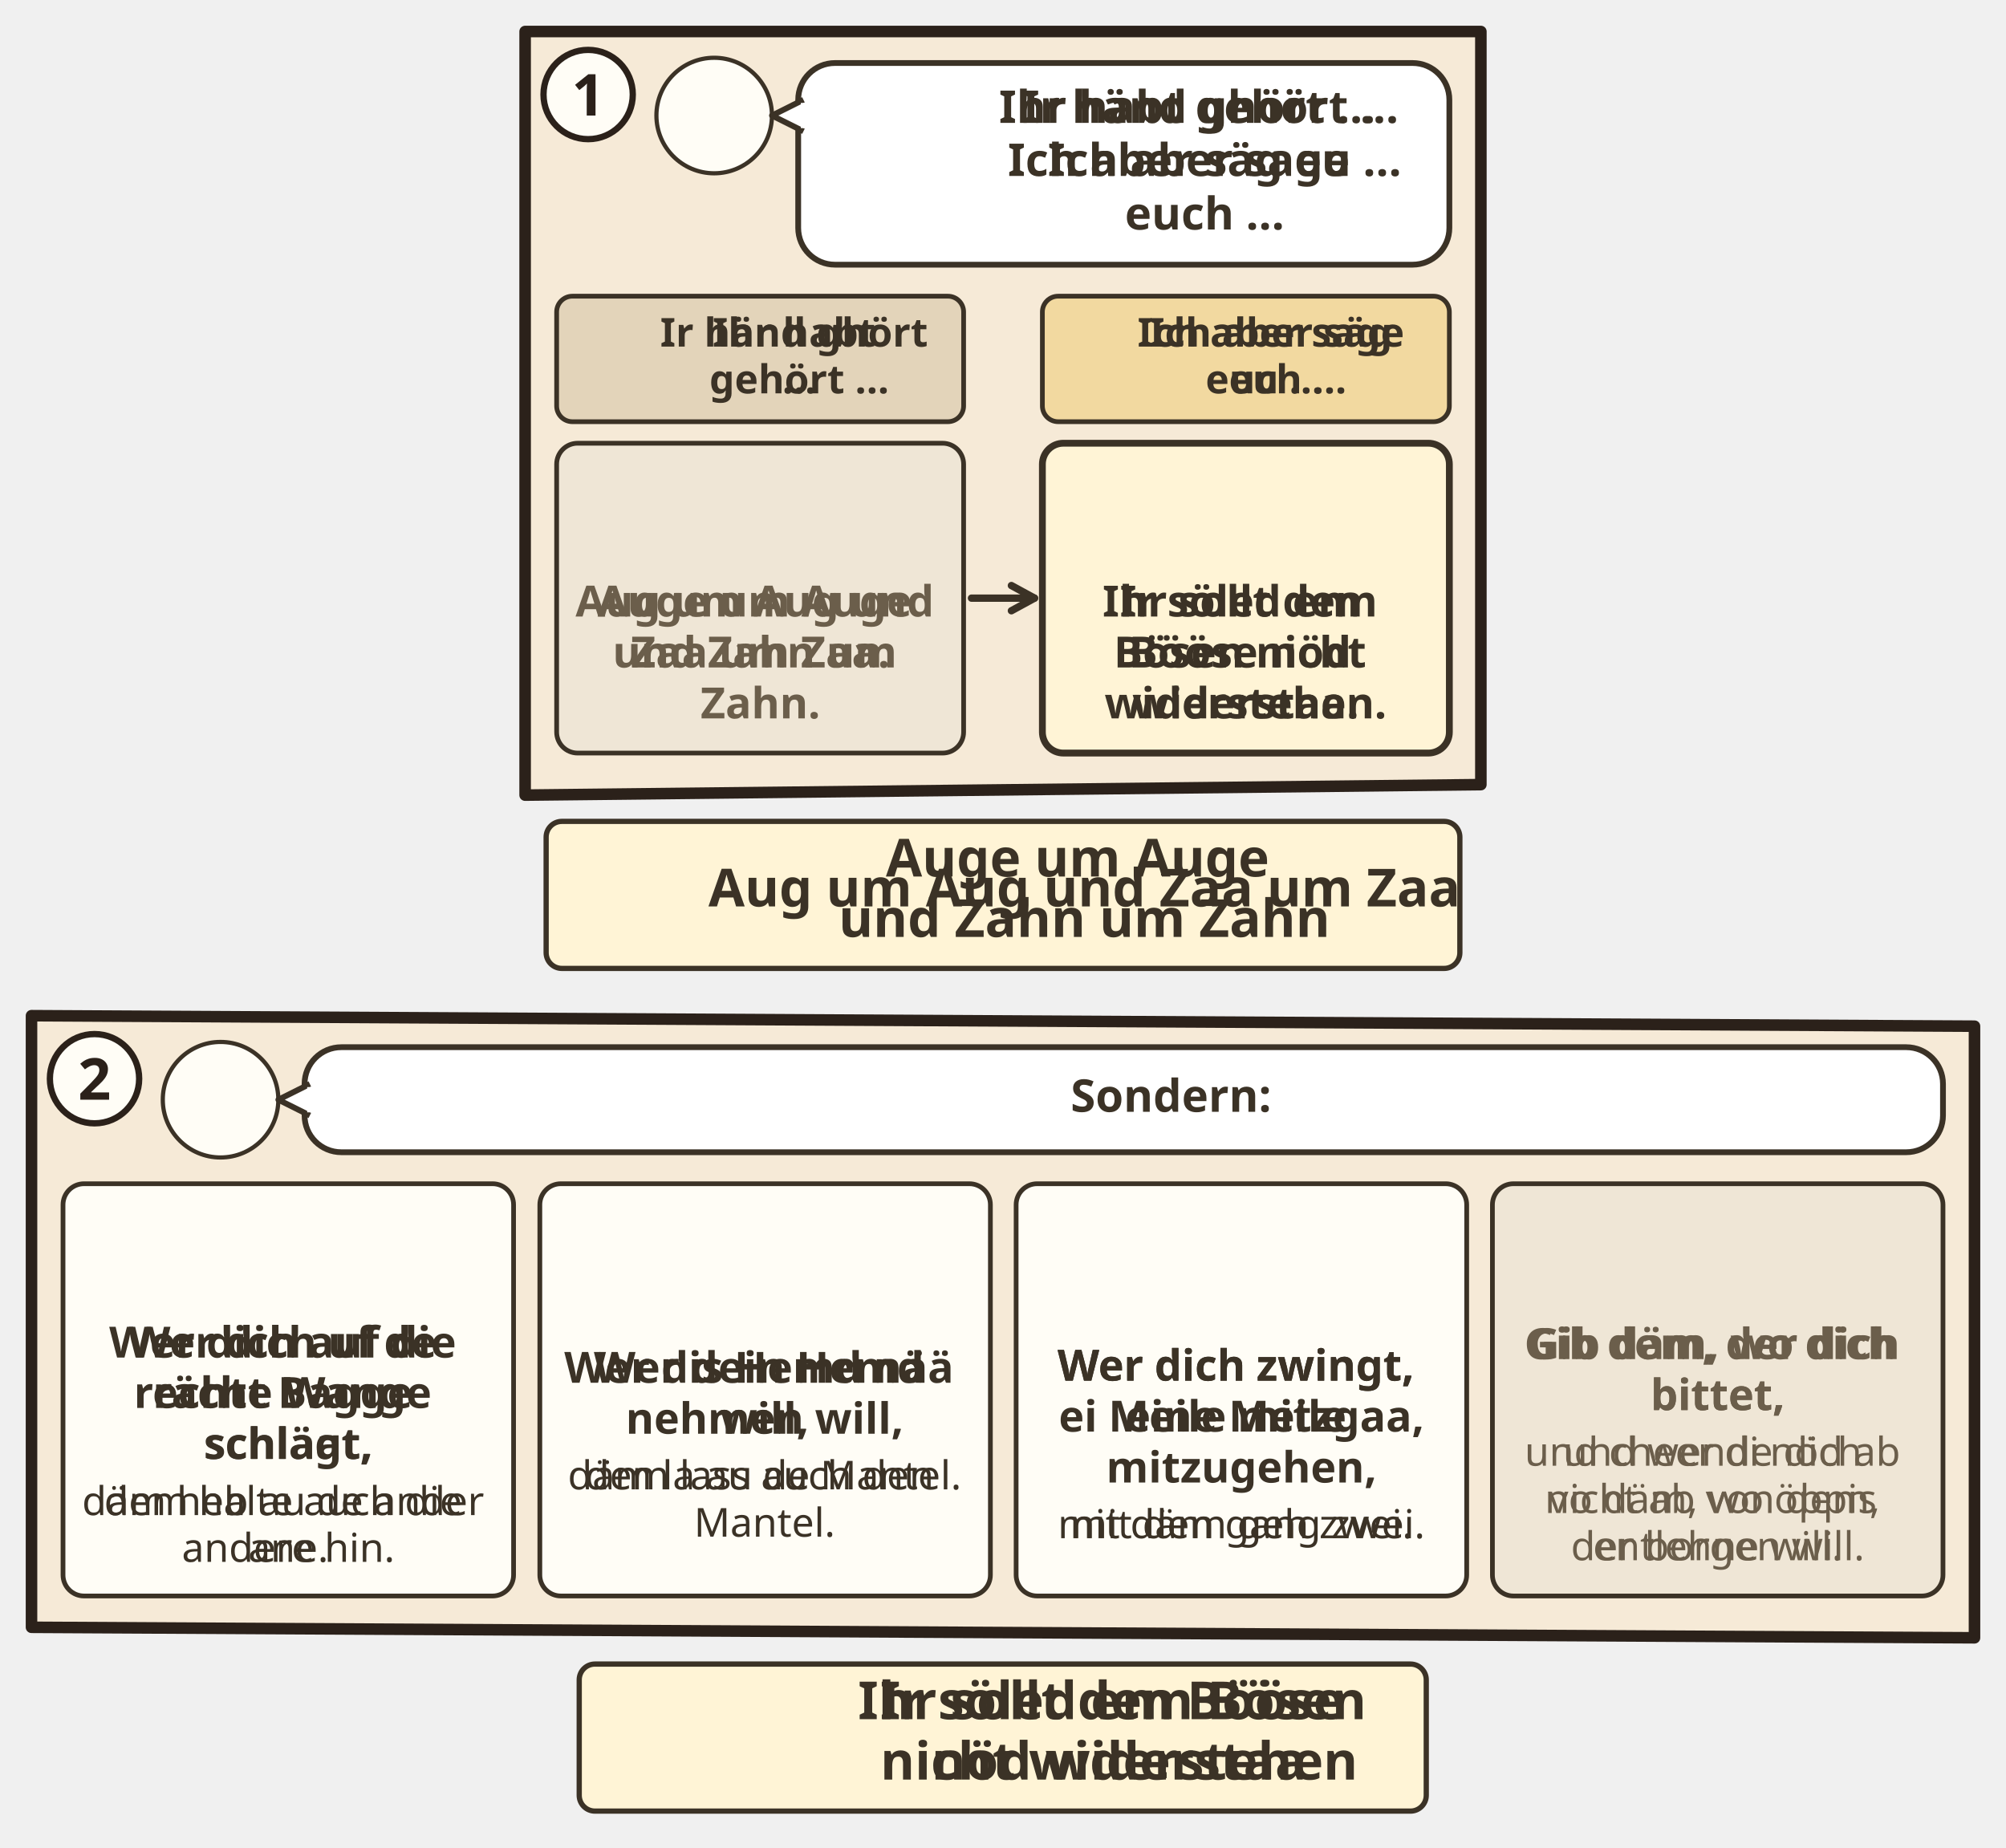
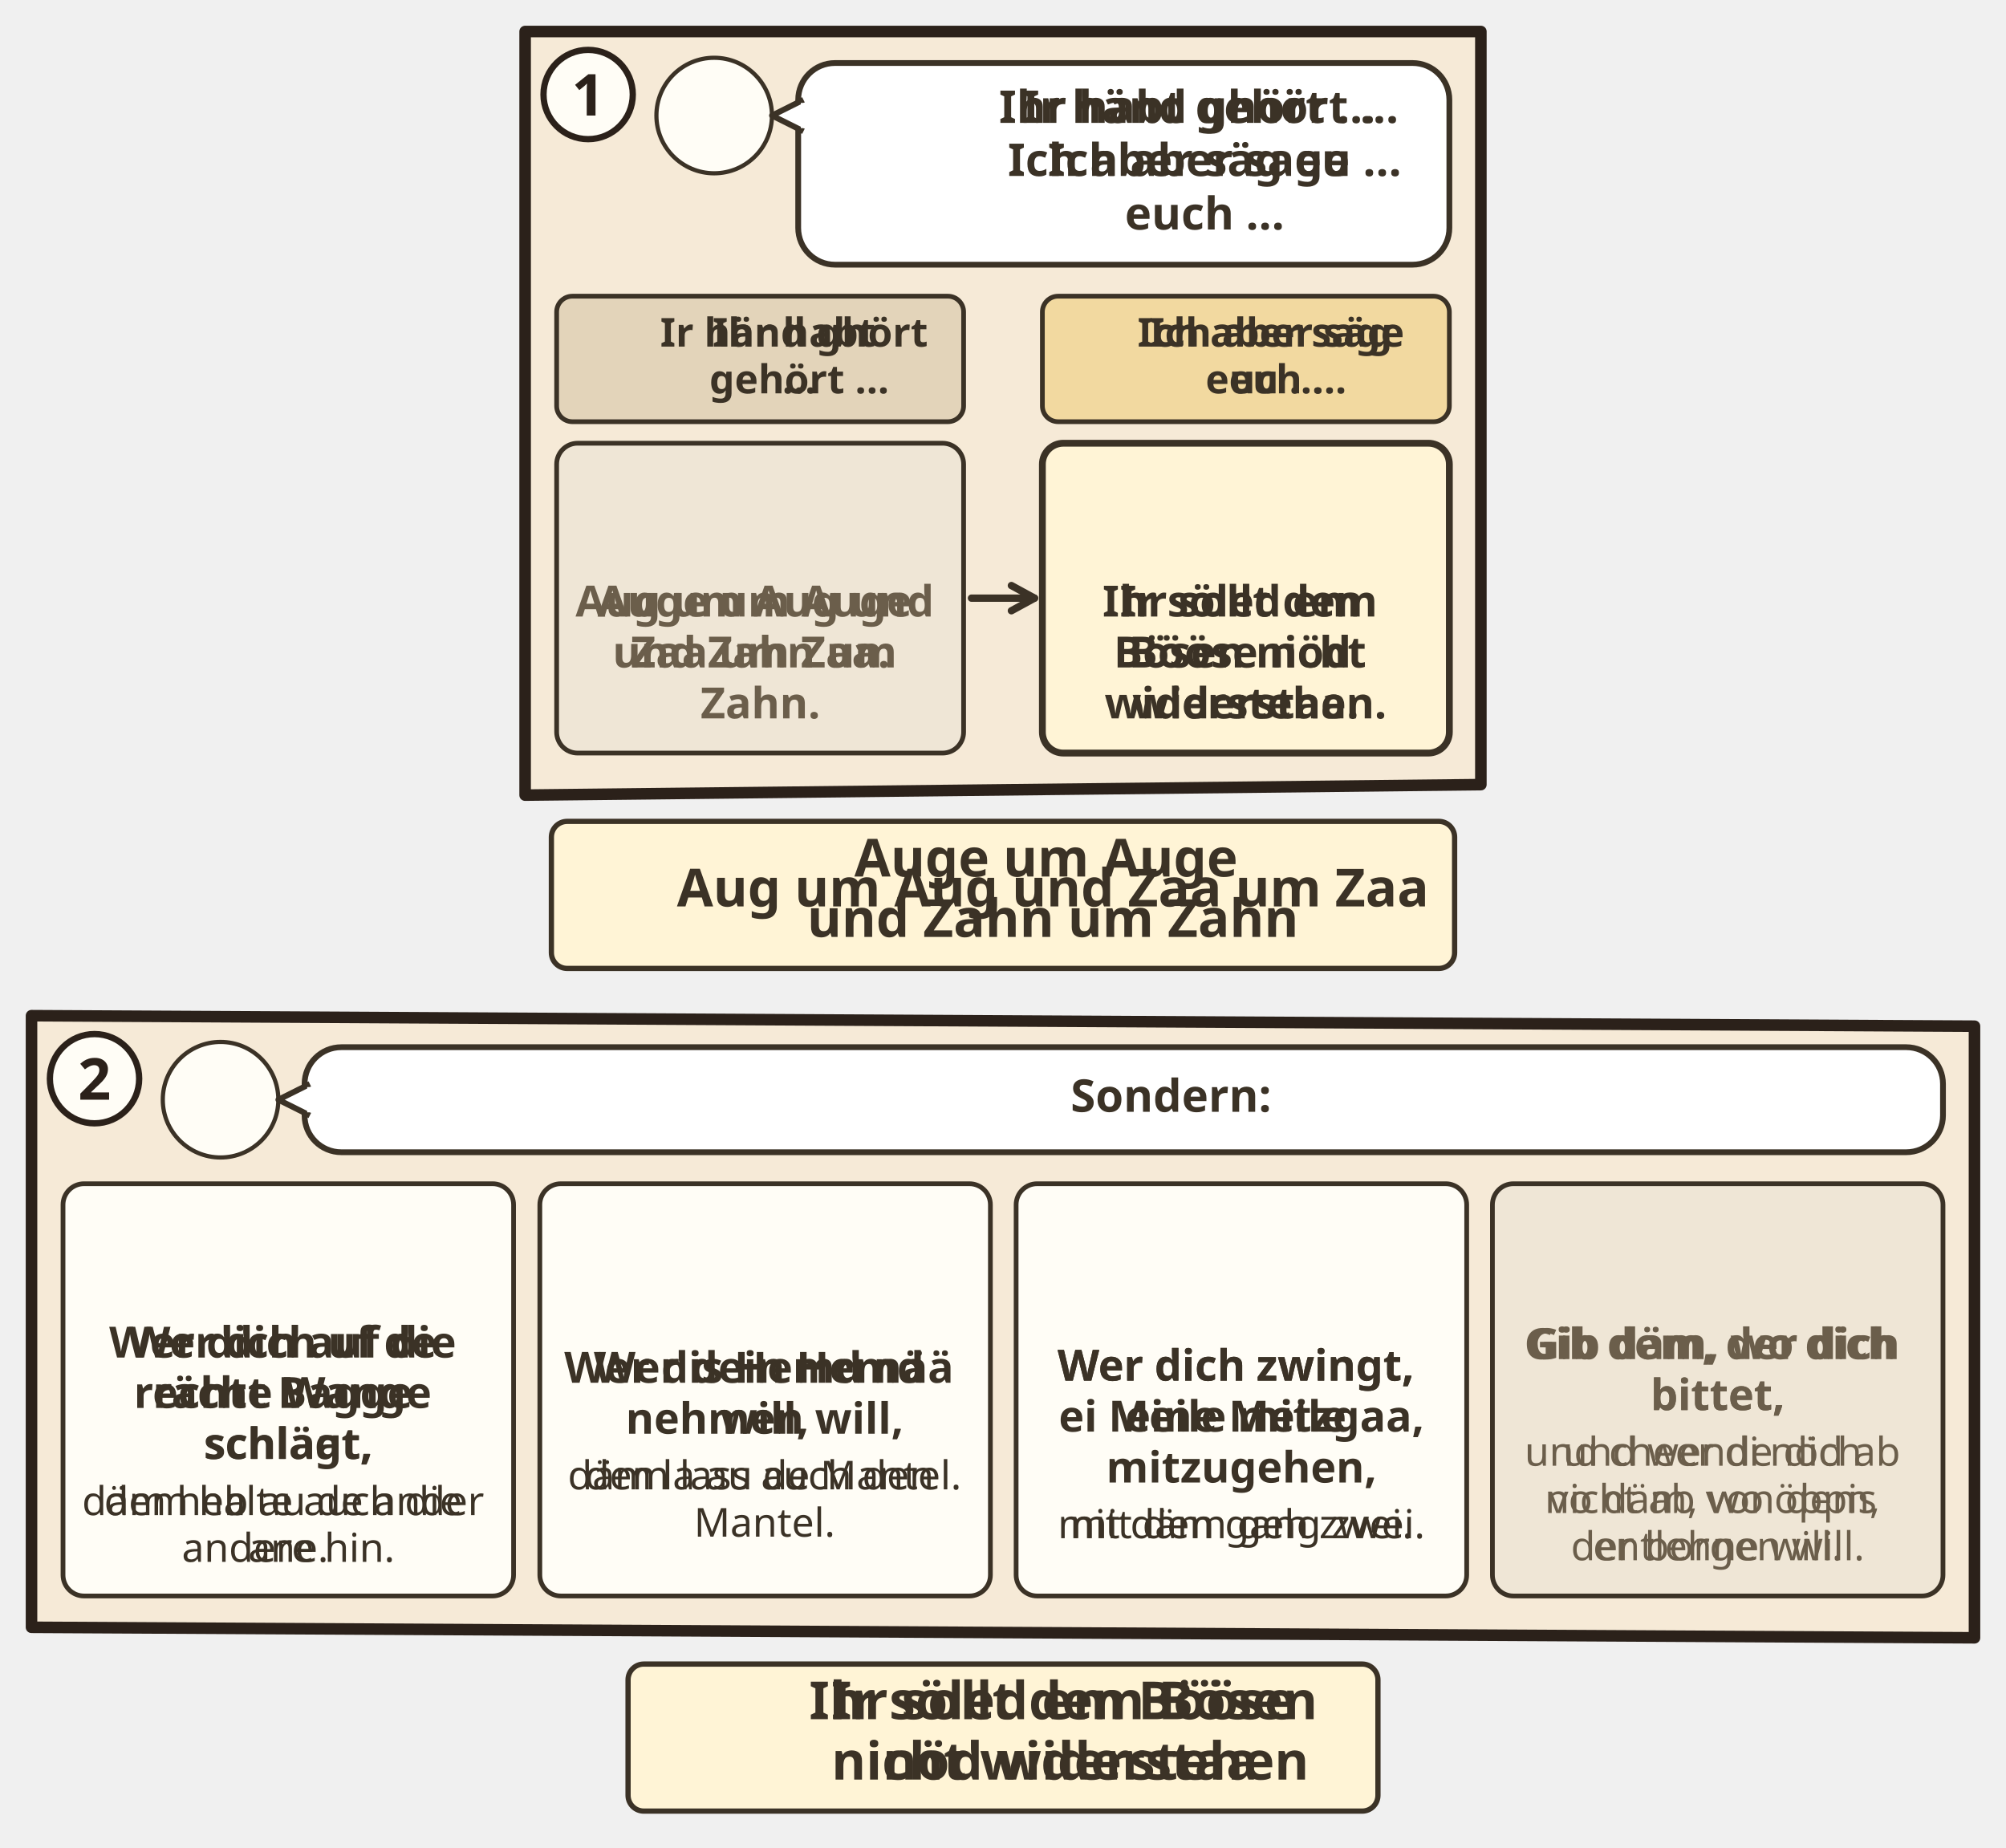
<svg xmlns="http://www.w3.org/2000/svg" viewBox="0 0 382 351.872">
  <svg class="ill-tile" data-span="1" x="94" y="0" width="194" height="191.408" viewBox="0 0 194 191.408">
    <g transform="translate(4 4)">
      <clipPath id="an-cp-mat-005-038-042-1">
        <polygon points="2,2 184,2 184,145.408 2,147.408" />
      </clipPath>
      <g clip-path="url(#an-cp-mat-005-038-042-1)">
        <polygon points="2,2 184,2 184,145.408 2,147.408" fill="#F6EAD7" />
        <circle cx="38.0" cy="18.0" r="11.0" fill="#FFFDF6" stroke="#3B3226" stroke-width=".8" />
        <use href="#an-p-jesus" x="29.6" y="8.8" width="16.8" height="18.0" />
        <g class="dg-sw">
          <rect x="54.0" y="8" width="124.0" height="38.4" rx="7" fill="#FFFFFF" stroke="#3B3226" stroke-width="1.1" />
          <path d="M55.0 15L49.0 18L55.0 21" fill="#FFFFFF" stroke="#3B3226" stroke-width="1.1" stroke-linejoin="round" />
          <path d="M55.2 15.6V20.4" stroke="#FFFFFF" stroke-width="1.4" />
          <g class="dg-full">
            <use href="#an-z-hoeren" x="58.0" y="20.2" width="14.0" height="14" />
            <use href="#an-p-jesus" x="75.0" y="20.2" width="9.9" height="14" />
            <text class="lw lw-de" text-anchor="middle" font-family="sans-serif" font-size="8.6" font-weight="700" fill="#3B3226">
              <tspan x="131.4" y="19.4">Ihr habt gehört …</tspan>
              <tspan x="131.4" y="29.5">Ich aber sage</tspan>
              <tspan x="131.4" y="39.7">euch …</tspan>
            </text>
            <text class="lw lw-gsw" text-anchor="middle" font-family="sans-serif" font-size="8.6" font-weight="700" fill="#3B3226">
              <tspan x="131.4" y="19.4">Ir händ ghört …</tspan>
              <tspan x="131.4" y="29.5">Ich aber säg eu …</tspan>
            </text>
          </g>
          <g class="dg-nw" display="none">
            <use href="#an-z-hoeren" x="88.6" y="12.0" width="30.4" height="30.4" />
            <use href="#an-p-jesus" x="122.0" y="12.0" width="21.4" height="30.4" />
          </g>
        </g>
        <g class="dg-vis" data-visual="columns">
          <g class="dg-sw">
            <rect x="8.0" y="52.4" width="77.5" height="23.9" rx="3" fill="#E3D4BA" stroke="#3B3226" stroke-width=".9" />
            <g class="dg-full">
              <use href="#an-z-hoeren" x="11.0" y="58.4" width="12.0" height="12" />
              <text class="lw lw-de" text-anchor="middle" font-family="sans-serif" font-size="7.6" font-weight="700" fill="#3B3226">
                <tspan x="54.2" y="62.0">Ihr habt</tspan>
                <tspan x="54.2" y="70.9">gehört …</tspan>
              </text>
              <text class="lw lw-gsw" text-anchor="middle" font-family="sans-serif" font-size="7.6" font-weight="700" fill="#3B3226">
                <tspan x="54.2" y="62.0">Ir händ ghört</tspan>
                <tspan x="54.2" y="70.9">…</tspan>
              </text>
            </g>
            <g class="dg-nw" display="none">
              <use href="#an-z-hoeren" x="38.3" y="55.9" width="16.9" height="16.9" />
            </g>
          </g>
          <g class="dg-sw">
            <rect x="100.5" y="52.4" width="77.5" height="23.9" rx="3" fill="#F2D9A0" stroke="#3B3226" stroke-width=".9" />
            <g class="dg-full">
              <use href="#an-p-jesus" x="103.5" y="58.4" width="8.4" height="12" />
              <text class="lw lw-de" text-anchor="middle" font-family="sans-serif" font-size="7.6" font-weight="700" fill="#3B3226">
                <tspan x="145.0" y="62.0">Ich aber sage</tspan>
                <tspan x="145.0" y="70.9">euch …</tspan>
              </text>
              <text class="lw lw-gsw" text-anchor="middle" font-family="sans-serif" font-size="7.6" font-weight="700" fill="#3B3226">
                <tspan x="145.0" y="62.0">Ich aber säg</tspan>
                <tspan x="145.0" y="70.9">eu …</tspan>
              </text>
            </g>
            <g class="dg-nw" display="none">
              <use href="#an-p-jesus" x="133.3" y="55.9" width="11.9" height="16.9" />
            </g>
          </g>
          <g class="dg-cell">
            <rect x="8.0" y="80.4" width="77.5" height="59.0" rx="4" fill="#EFE6D6" stroke="#3B3226" stroke-width="0.9" />
            <g class="dg-full">
              <use href="#an-z-auge" x="36.8" y="84.4" width="20.0" height="20" />
              <text class="lw lw-de" text-anchor="middle" font-family="sans-serif" font-size="8.2" font-weight="700" fill="#6B5E4B">
                <tspan x="46.8" y="113.4">Auge um Auge</tspan>
                <tspan x="46.8" y="123.1">und Zahn um</tspan>
                <tspan x="46.8" y="132.8">Zahn.</tspan>
              </text>
              <text class="lw lw-gsw" text-anchor="middle" font-family="sans-serif" font-size="8.2" font-weight="700" fill="#6B5E4B">
                <tspan x="46.8" y="113.4">Aug um Aug und</tspan>
                <tspan x="46.8" y="123.1">Zaa um Zaa.</tspan>
              </text>
            </g>
            <g class="dg-nw" display="none">
              <g class="nw0">
                <use href="#an-z-auge" x="24.3" y="87.4" width="44.9" height="44.9" />
              </g>
              <g class="nw1">
                <use href="#an-z-auge" x="28.8" y="86.4" width="36.0" height="36" />
                <text text-anchor="middle" font-family="sans-serif" font-size="7.6" font-weight="700" fill="#6B5E4B">
                  <tspan x="46.8" y="130.9">A. u. A. u. Z. u. Z.</tspan>
                </text>
              </g>
            </g>
          </g>
          <g class="dg-cell">
            <rect x="100.5" y="80.4" width="77.5" height="59.0" rx="4" fill="#FFF4D6" stroke="#3B3226" stroke-width="1.3" />
            <g class="dg-full">
              <use href="#an-z-ohrfeige" x="123.8" y="84.4" width="30.9" height="20" />
              <text class="lw lw-de" text-anchor="middle" font-family="sans-serif" font-size="8.2" font-weight="700" fill="#3B3226">
                <tspan x="139.2" y="113.4">Ihr sollt dem</tspan>
                <tspan x="139.2" y="123.1">Bösen nicht</tspan>
                <tspan x="139.2" y="132.8">widerstehen.</tspan>
              </text>
              <text class="lw lw-gsw" text-anchor="middle" font-family="sans-serif" font-size="8.2" font-weight="700" fill="#3B3226">
                <tspan x="139.2" y="113.4">Ir söled em</tspan>
                <tspan x="139.2" y="123.1">Bööse nöd</tspan>
                <tspan x="139.2" y="132.8">widerstaa.</tspan>
              </text>
            </g>
            <g class="dg-nw" display="none">
              <g class="nw0">
                <use href="#an-z-ohrfeige" x="109.7" y="90.8" width="59.1" height="38.2" />
              </g>
              <g class="nw1">
                <use href="#an-z-ohrfeige" x="111.4" y="86.4" width="55.7" height="36" />
                <text class="lw lw-de" text-anchor="middle" font-family="sans-serif" font-size="7.6" font-weight="700" fill="#3B3226">
                  <tspan x="139.2" y="130.9">I. s. d. B. n. w.</tspan>
                </text>
                <text class="lw lw-gsw" text-anchor="middle" font-family="sans-serif" font-size="7.6" font-weight="700" fill="#3B3226">
                  <tspan x="139.2" y="130.9">I. s. e. B. n. w.</tspan>
                </text>
              </g>
            </g>
          </g>
          <g class="dg-link" data-a="87.0,109.9" data-b="99.0,109.9">
            <path d="M87.0 109.9L99.0 109.9" stroke="#3B3226" stroke-width="1.4" stroke-linecap="round" />
            <path d="M94.6 112.3L99.0 109.9L94.6 107.5" fill="none" stroke="#3B3226" stroke-width="1.4" stroke-linecap="round" stroke-linejoin="round" />
          </g>
        </g>
      </g>
      <polygon class="pn-frame" points="2,2 184,2 184,145.408 2,147.408" fill="none" stroke="#2B211A" stroke-width="2.2" stroke-linejoin="round" />
      <circle cx="14" cy="14" r="8.5" fill="#FFFDF6" stroke="#2B211A" stroke-width="1.2" />
      <text class="pn-n" x="14" y="18" text-anchor="middle" font-family="sans-serif" font-size="11" font-weight="700" fill="#2B211A">1</text>
      <g transform="translate(0.0 151.408)">
        <g class="ill-words">
          <g class="dg-sw">
            <g class="dg-full">
-               <rect x="6.0" y="1.0" width="174.0" height="28" rx="3" fill="#FFF4D6" stroke="#3B3226" stroke-width="1" />
-               <use href="#an-z-auge" x="10.0" y="3" width="24.0" height="24" />
+               <rect x="7.0" y="1.0" width="172.0" height="28" rx="3" fill="#FFF4D6" stroke="#3B3226" stroke-width="1" />
+               <use href="#an-z-auge" x="11.0" y="9.0" width="12.0" height="12" />
              <text class="lw lw-de" text-anchor="middle" font-family="sans-serif" font-size="10" font-weight="700" fill="#3B3226">
-                 <tspan x="108.5" y="11.5">Auge um Auge</tspan>
-                 <tspan x="108.5" y="23.0">und Zahn um Zahn</tspan>
+                 <tspan x="102.5" y="11.5">Auge um Auge</tspan>
+                 <tspan x="102.5" y="23.0">und Zahn um Zahn</tspan>
              </text>
              <text class="lw lw-gsw" text-anchor="middle" font-family="sans-serif" font-size="10" font-weight="700" fill="#3B3226">
-                 <tspan x="108.5" y="17.2">Aug um Aug und Zaa um Zaa</tspan>
-               </text>
-             </g>
-             <g class="dg-nw" display="none">
-               <rect x="6.0" y="1.0" width="174.0" height="28" rx="3" fill="#FFF4D6" stroke="#3B3226" stroke-width="1" />
+                 <tspan x="102.5" y="17.2">Aug um Aug und Zaa um Zaa</tspan>
+               </text>
+             </g>
+             <g class="dg-nw" display="none">
+               <rect x="7.0" y="1.0" width="172.0" height="28" rx="3" fill="#FFF4D6" stroke="#3B3226" stroke-width="1" />
              <use href="#an-z-auge" x="82.0" y="4.0" width="22.0" height="22" />
            </g>
          </g>
        </g>
      </g>
    </g>
  </svg>
  <svg class="ill-tile" data-span="2" x="0" y="187.408" width="382" height="164.464" viewBox="0 0 382 164.464">
    <g transform="translate(4 4)">
      <clipPath id="an-cp-mat-005-038-042-2">
        <polygon points="2,2 372,4 372,120.464 2,118.464" />
      </clipPath>
      <g clip-path="url(#an-cp-mat-005-038-042-2)">
        <polygon points="2,2 372,4 372,120.464 2,118.464" fill="#F6EAD7" />
        <circle cx="38.0" cy="18.0" r="11.0" fill="#FFFDF6" stroke="#3B3226" stroke-width=".8" />
        <use href="#an-p-jesus" x="29.6" y="8.8" width="16.8" height="18.0" />
        <g class="dg-sw">
          <rect x="54.0" y="8" width="312.0" height="20.0" rx="7" fill="#FFFFFF" stroke="#3B3226" stroke-width="1.1" />
          <path d="M55.0 15L49.0 18L55.0 21" fill="#FFFFFF" stroke="#3B3226" stroke-width="1.1" stroke-linejoin="round" />
          <path d="M55.2 15.6V20.4" stroke="#FFFFFF" stroke-width="1.4" />
          <g class="dg-full">
            <use href="#an-z-wahrheit" x="58.0" y="11.0" width="14.0" height="14" />
            <text text-anchor="middle" font-family="sans-serif" font-size="8.6" font-weight="700" fill="#3B3226">
              <tspan x="219.0" y="20.3">Sondern:</tspan>
            </text>
          </g>
          <g class="dg-nw" display="none">
            <use href="#an-z-wahrheit" x="204.0" y="12.0" width="12.0" height="12" />
          </g>
        </g>
        <g class="dg-vis" data-visual="grid">
          <g class="dg-cell">
            <rect x="8.0" y="34.0" width="85.8" height="78.5" rx="4" fill="#FFFDF6" stroke="#3B3226" stroke-width="0.9" />
            <g class="dg-full">
              <use href="#an-z-ohrfeige" x="35.4" y="38" width="30.9" height="20" />
              <text class="lw lw-de" text-anchor="middle" font-family="sans-serif" font-size="8.2" font-weight="700" fill="#3B3226">
                <tspan x="50.9" y="67.1">Wer dich auf die</tspan>
                <tspan x="50.9" y="76.7">rechte Wange</tspan>
                <tspan x="50.9" y="86.4">schlägt,</tspan>
              </text>
              <text class="lw lw-gsw" text-anchor="middle" font-family="sans-serif" font-size="8.2" font-weight="700" fill="#3B3226">
                <tspan x="50.9" y="67.1">Wer dich uf de</tspan>
                <tspan x="50.9" y="76.7">rächt Bagge</tspan>
                <tspan x="50.9" y="86.4">schlaat,</tspan>
              </text>
              <text class="lw lw-de" text-anchor="middle" font-family="sans-serif" font-size="7.6" font-weight="400" fill="#3B3226">
                <tspan x="50.9" y="97.1">dem halte auch die</tspan>
                <tspan x="50.9" y="106.0">andere hin.</tspan>
              </text>
              <text class="lw lw-gsw" text-anchor="middle" font-family="sans-serif" font-size="7.6" font-weight="400" fill="#3B3226">
                <tspan x="50.9" y="97.1">däm heb au de ander</tspan>
                <tspan x="50.9" y="106.0">ane.</tspan>
              </text>
            </g>
            <g class="dg-nw" display="none">
              <g class="nw0">
                <use href="#an-z-ohrfeige" x="17.8" y="51.9" width="66.1" height="42.7" />
              </g>
              <g class="nw1">
                <use href="#an-z-ohrfeige" x="23.0" y="49.7" width="55.7" height="36" />
                <text class="lw lw-de" text-anchor="middle" font-family="sans-serif" font-size="7.6" font-weight="700" fill="#3B3226">
                  <tspan x="50.9" y="94.3">W. d. a. d. r. W. s.</tspan>
                </text>
                <text class="lw lw-gsw" text-anchor="middle" font-family="sans-serif" font-size="7.6" font-weight="700" fill="#3B3226">
                  <tspan x="50.9" y="94.3">W. d. u. d. r. B. s.</tspan>
                </text>
              </g>
            </g>
          </g>
          <g class="dg-cell">
            <rect x="98.8" y="34.0" width="85.8" height="78.5" rx="4" fill="#FFFDF6" stroke="#3B3226" stroke-width="0.9" />
            <g class="dg-full">
              <use href="#an-gewand" x="119.5" y="42.8" width="20.0" height="20" />
              <use href="#an-obergewand" x="142.5" y="42.8" width="21.2" height="20" />
              <text class="lw lw-de" text-anchor="middle" font-family="sans-serif" font-size="8.2" font-weight="700" fill="#3B3226">
                <tspan x="141.6" y="71.9">Wer dein Hemd</tspan>
                <tspan x="141.6" y="81.6">nehmen will,</tspan>
              </text>
              <text class="lw lw-gsw" text-anchor="middle" font-family="sans-serif" font-size="8.2" font-weight="700" fill="#3B3226">
                <tspan x="141.6" y="71.9">Wer dis Hemd nää</tspan>
                <tspan x="141.6" y="81.6">will,</tspan>
              </text>
              <text class="lw lw-de" text-anchor="middle" font-family="sans-serif" font-size="7.6" font-weight="400" fill="#3B3226">
                <tspan x="141.6" y="92.2">dem lass auch den</tspan>
                <tspan x="141.6" y="101.2">Mantel.</tspan>
              </text>
              <text class="lw lw-gsw" text-anchor="middle" font-family="sans-serif" font-size="7.6" font-weight="400" fill="#3B3226">
                <tspan x="141.6" y="92.2">däm la au de Mantel.</tspan>
              </text>
            </g>
            <g class="dg-nw" display="none">
              <g class="nw0">
                <use href="#an-gewand" x="108.6" y="57.5" width="30.7" height="30.7" />
                <use href="#an-obergewand" x="142.3" y="57.5" width="32.5" height="30.7" />
              </g>
              <g class="nw1">
                <use href="#an-gewand" x="108.6" y="49.7" width="30.9" height="30.9" />
                <use href="#an-obergewand" x="142.4" y="49.7" width="32.7" height="30.9" />
                <text text-anchor="middle" font-family="sans-serif" font-size="7.6" font-weight="700" fill="#3B3226">
                  <tspan x="141.6" y="94.3">W. d. H. n. w.</tspan>
                </text>
              </g>
            </g>
          </g>
          <g class="dg-cell">
            <rect x="189.5" y="34.0" width="85.8" height="78.5" rx="4" fill="#FFFDF6" stroke="#3B3226" stroke-width="0.9" />
            <g class="dg-full">
              <use href="#an-meilenstein" x="223.5" y="42.5" width="17.8" height="20" />
              <text class="lw lw-de" text-anchor="middle" font-family="sans-serif" font-size="8.2" font-weight="700" fill="#3B3226">
                <tspan x="232.4" y="71.5">Wer dich zwingt,</tspan>
                <tspan x="232.4" y="81.2">eine Meile</tspan>
                <tspan x="232.4" y="90.9">mitzugehen,</tspan>
              </text>
              <text class="lw lw-gsw" text-anchor="middle" font-family="sans-serif" font-size="8.2" font-weight="700" fill="#3B3226">
                <tspan x="232.4" y="71.5">Wer dich zwingt,</tspan>
                <tspan x="232.4" y="81.2">ei Meile mitzgaa,</tspan>
              </text>
              <text class="lw lw-de" text-anchor="middle" font-family="sans-serif" font-size="7.6" font-weight="400" fill="#3B3226">
                <tspan x="232.4" y="101.5">mit dem geh zwei.</tspan>
              </text>
              <text class="lw lw-gsw" text-anchor="middle" font-family="sans-serif" font-size="7.6" font-weight="400" fill="#3B3226">
                <tspan x="232.4" y="101.5">mit däm gang zwei.</tspan>
              </text>
            </g>
            <g class="dg-nw" display="none">
              <g class="nw0">
                <use href="#an-meilenstein" x="204.8" y="42.2" width="55.1" height="62.0" />
              </g>
              <g class="nw1">
                <use href="#an-meilenstein" x="216.4" y="49.7" width="32.0" height="36" />
                <text text-anchor="middle" font-family="sans-serif" font-size="7.6" font-weight="700" fill="#3B3226">
                  <tspan x="232.4" y="94.3">W. d. z. e. M. m.</tspan>
                </text>
              </g>
            </g>
          </g>
          <g class="dg-cell">
            <rect x="280.2" y="34.0" width="85.8" height="78.5" rx="4" fill="#EFE6D6" stroke="#3B3226" stroke-width="0.9" />
            <g class="dg-full">
              <use href="#an-z-geben" x="313.1" y="38.4" width="20.0" height="20" />
              <text class="lw lw-de" text-anchor="middle" font-family="sans-serif" font-size="8.2" font-weight="700" fill="#6B5E4B">
                <tspan x="323.1" y="67.4">Gib dem, der dich</tspan>
                <tspan x="323.1" y="77.1">bittet,</tspan>
              </text>
              <text class="lw lw-gsw" text-anchor="middle" font-family="sans-serif" font-size="8.2" font-weight="700" fill="#6B5E4B">
                <tspan x="323.1" y="67.4">Gib däm, wo dich</tspan>
                <tspan x="323.1" y="77.1">bittet,</tspan>
              </text>
              <text class="lw lw-de" text-anchor="middle" font-family="sans-serif" font-size="7.6" font-weight="400" fill="#6B5E4B">
                <tspan x="323.1" y="87.7">und wende dich</tspan>
                <tspan x="323.1" y="96.7">nicht ab von dem,</tspan>
                <tspan x="323.1" y="105.7">der borgen will.</tspan>
              </text>
              <text class="lw lw-gsw" text-anchor="middle" font-family="sans-serif" font-size="7.6" font-weight="400" fill="#6B5E4B">
                <tspan x="323.1" y="87.7">und cheer di nöd ab</tspan>
                <tspan x="323.1" y="96.7">vo däm, wo öppis</tspan>
                <tspan x="323.1" y="105.7">entlehne will.</tspan>
              </text>
            </g>
            <g class="dg-nw" display="none">
              <g class="nw0">
                <use href="#an-z-geben" x="292.1" y="42.2" width="62.0" height="62.0" />
              </g>
              <g class="nw1">
                <use href="#an-z-geben" x="305.1" y="49.7" width="36.0" height="36" />
                <text class="lw lw-de" text-anchor="middle" font-family="sans-serif" font-size="7.6" font-weight="700" fill="#6B5E4B">
                  <tspan x="323.1" y="94.3">G. d. d. d. b.</tspan>
                </text>
                <text class="lw lw-gsw" text-anchor="middle" font-family="sans-serif" font-size="7.6" font-weight="700" fill="#6B5E4B">
                  <tspan x="323.1" y="94.3">G. d. w. d. b.</tspan>
                </text>
              </g>
            </g>
          </g>
        </g>
      </g>
      <polygon class="pn-frame" points="2,2 372,4 372,120.464 2,118.464" fill="none" stroke="#2B211A" stroke-width="2.2" stroke-linejoin="round" />
      <circle cx="14" cy="14" r="8.5" fill="#FFFDF6" stroke="#2B211A" stroke-width="1.2" />
      <text class="pn-n" x="14" y="18" text-anchor="middle" font-family="sans-serif" font-size="11" font-weight="700" fill="#2B211A">2</text>
      <g transform="translate(94.0 124.464)">
        <g class="ill-words">
          <g class="dg-sw">
            <g class="dg-full">
-               <rect x="12.3" y="1.0" width="161.3" height="28" rx="3" fill="#FFF4D6" stroke="#3B3226" stroke-width="1" />
-               <use href="#an-z-ohrfeige" x="16.3" y="3" width="37.1" height="24" />
+               <rect x="21.6" y="1.0" width="142.8" height="28" rx="3" fill="#FFF4D6" stroke="#3B3226" stroke-width="1" />
+               <use href="#an-z-ohrfeige" x="25.6" y="9.0" width="18.6" height="12" />
              <text class="lw lw-de" text-anchor="middle" font-family="sans-serif" font-size="10" font-weight="700" fill="#3B3226">
-                 <tspan x="115.1" y="11.5">Ihr sollt dem Bösen</tspan>
-                 <tspan x="115.1" y="23.0">nicht widerstehen</tspan>
+                 <tspan x="105.8" y="11.5">Ihr sollt dem Bösen</tspan>
+                 <tspan x="105.8" y="23.0">nicht widerstehen</tspan>
              </text>
              <text class="lw lw-gsw" text-anchor="middle" font-family="sans-serif" font-size="10" font-weight="700" fill="#3B3226">
-                 <tspan x="115.1" y="11.5">Ir söled em Bööse</tspan>
-                 <tspan x="115.1" y="23.0">nöd widerstaa</tspan>
-               </text>
-             </g>
-             <g class="dg-nw" display="none">
-               <rect x="12.3" y="1.0" width="161.3" height="28" rx="3" fill="#FFF4D6" stroke="#3B3226" stroke-width="1" />
+                 <tspan x="105.8" y="11.5">Ir söled em Bööse</tspan>
+                 <tspan x="105.8" y="23.0">nöd widerstaa</tspan>
+               </text>
+             </g>
+             <g class="dg-nw" display="none">
+               <rect x="21.6" y="1.0" width="142.8" height="28" rx="3" fill="#FFF4D6" stroke="#3B3226" stroke-width="1" />
              <use href="#an-z-ohrfeige" x="76.0" y="4.0" width="34.0" height="22" />
            </g>
          </g>
        </g>
      </g>
    </g>
  </svg>
  <svg class="ill-tile ill-narrow" data-span="1" x="402" y="0" width="194" height="247.22" viewBox="0 0 194 247.22">
    <g transform="translate(4 4)">
      <clipPath id="an-cp-mat-005-038-042-2n">
        <polygon points="2,2 184,4 184,203.22 2,201.22" />
      </clipPath>
      <g clip-path="url(#an-cp-mat-005-038-042-2n)">
        <polygon points="2,2 184,4 184,203.22 2,201.22" fill="#F6EAD7" />
        <circle cx="38.0" cy="18.0" r="11.0" fill="#FFFDF6" stroke="#3B3226" stroke-width=".8" />
        <use href="#an-p-jesus" x="29.6" y="8.8" width="16.8" height="18.0" />
        <g class="dg-sw">
          <rect x="54.0" y="8" width="124.0" height="20.0" rx="7" fill="#FFFFFF" stroke="#3B3226" stroke-width="1.1" />
          <path d="M55.0 15L49.0 18L55.0 21" fill="#FFFFFF" stroke="#3B3226" stroke-width="1.1" stroke-linejoin="round" />
          <path d="M55.2 15.6V20.4" stroke="#FFFFFF" stroke-width="1.4" />
          <g class="dg-full">
            <use href="#an-z-wahrheit" x="58.0" y="11.0" width="14.0" height="14" />
            <text text-anchor="middle" font-family="sans-serif" font-size="8.6" font-weight="700" fill="#3B3226">
              <tspan x="125.0" y="20.3">Sondern:</tspan>
            </text>
          </g>
          <g class="dg-nw" display="none">
            <use href="#an-z-wahrheit" x="110.0" y="12.0" width="12.0" height="12" />
          </g>
        </g>
        <g class="dg-vis" data-visual="grid">
          <g class="dg-cell">
            <rect x="8.0" y="34.0" width="82.5" height="78.5" rx="4" fill="#FFFDF6" stroke="#3B3226" stroke-width="0.9" />
            <g class="dg-full">
              <use href="#an-z-ohrfeige" x="33.8" y="38" width="30.9" height="20" />
              <text class="lw lw-de" text-anchor="middle" font-family="sans-serif" font-size="8.2" font-weight="700" fill="#3B3226">
                <tspan x="49.2" y="67.1">Wer dich auf die</tspan>
                <tspan x="49.2" y="76.7">rechte Wange</tspan>
                <tspan x="49.2" y="86.4">schlägt,</tspan>
              </text>
              <text class="lw lw-gsw" text-anchor="middle" font-family="sans-serif" font-size="8.2" font-weight="700" fill="#3B3226">
                <tspan x="49.2" y="67.1">Wer dich uf de</tspan>
                <tspan x="49.2" y="76.7">rächt Bagge</tspan>
                <tspan x="49.2" y="86.4">schlaat,</tspan>
              </text>
              <text class="lw lw-de" text-anchor="middle" font-family="sans-serif" font-size="7.6" font-weight="400" fill="#3B3226">
                <tspan x="49.2" y="97.1">dem halte auch die</tspan>
                <tspan x="49.2" y="106.0">andere hin.</tspan>
              </text>
              <text class="lw lw-gsw" text-anchor="middle" font-family="sans-serif" font-size="7.6" font-weight="400" fill="#3B3226">
                <tspan x="49.2" y="97.1">däm heb au de</tspan>
                <tspan x="49.2" y="106.0">ander ane.</tspan>
              </text>
            </g>
            <g class="dg-nw" display="none">
              <g class="nw0">
                <use href="#an-z-ohrfeige" x="17.6" y="52.8" width="63.3" height="40.9" />
              </g>
              <g class="nw1">
                <use href="#an-z-ohrfeige" x="21.4" y="49.7" width="55.7" height="36" />
                <text class="lw lw-de" text-anchor="middle" font-family="sans-serif" font-size="7.6" font-weight="700" fill="#3B3226">
                  <tspan x="49.2" y="94.3">W. d. a. d. r. W. s.</tspan>
                </text>
                <text class="lw lw-gsw" text-anchor="middle" font-family="sans-serif" font-size="7.6" font-weight="700" fill="#3B3226">
                  <tspan x="49.2" y="94.3">W. d. u. d. r. B. s.</tspan>
                </text>
              </g>
            </g>
          </g>
          <g class="dg-cell">
            <rect x="95.5" y="34.0" width="82.5" height="78.5" rx="4" fill="#FFFDF6" stroke="#3B3226" stroke-width="0.9" />
            <g class="dg-full">
              <use href="#an-gewand" x="114.7" y="42.8" width="20.0" height="20" />
              <use href="#an-obergewand" x="137.7" y="42.8" width="21.2" height="20" />
              <text class="lw lw-de" text-anchor="middle" font-family="sans-serif" font-size="8.2" font-weight="700" fill="#3B3226">
                <tspan x="136.8" y="71.9">Wer dein Hemd</tspan>
                <tspan x="136.8" y="81.6">nehmen will,</tspan>
              </text>
              <text class="lw lw-gsw" text-anchor="middle" font-family="sans-serif" font-size="8.2" font-weight="700" fill="#3B3226">
                <tspan x="136.8" y="71.9">Wer dis Hemd nää</tspan>
                <tspan x="136.8" y="81.6">will,</tspan>
              </text>
              <text class="lw lw-de" text-anchor="middle" font-family="sans-serif" font-size="7.6" font-weight="400" fill="#3B3226">
                <tspan x="136.8" y="92.2">dem lass auch den</tspan>
                <tspan x="136.8" y="101.2">Mantel.</tspan>
              </text>
              <text class="lw lw-gsw" text-anchor="middle" font-family="sans-serif" font-size="7.6" font-weight="400" fill="#3B3226">
                <tspan x="136.8" y="92.2">däm la au de</tspan>
                <tspan x="136.8" y="101.2">Mantel.</tspan>
              </text>
            </g>
            <g class="dg-nw" display="none">
              <g class="nw0">
                <use href="#an-gewand" x="105.1" y="58.2" width="29.3" height="29.3" />
                <use href="#an-obergewand" x="137.4" y="58.2" width="31.1" height="29.3" />
              </g>
              <g class="nw1">
                <use href="#an-gewand" x="105.1" y="49.7" width="29.6" height="29.6" />
                <use href="#an-obergewand" x="137.7" y="49.7" width="31.3" height="29.6" />
                <text text-anchor="middle" font-family="sans-serif" font-size="7.6" font-weight="700" fill="#3B3226">
                  <tspan x="136.8" y="94.3">W. d. H. n. w.</tspan>
                </text>
              </g>
            </g>
          </g>
          <g class="dg-cell">
            <rect x="8.0" y="117.5" width="82.5" height="77.8" rx="4" fill="#FFFDF6" stroke="#3B3226" stroke-width="0.9" />
            <g class="dg-full">
              <use href="#an-meilenstein" x="40.4" y="125.6" width="17.8" height="20" />
              <text class="lw lw-de" text-anchor="middle" font-family="sans-serif" font-size="8.2" font-weight="700" fill="#3B3226">
                <tspan x="49.2" y="154.6">Wer dich zwingt,</tspan>
                <tspan x="49.2" y="164.3">eine Meile</tspan>
                <tspan x="49.2" y="174.0">mitzugehen,</tspan>
              </text>
              <text class="lw lw-gsw" text-anchor="middle" font-family="sans-serif" font-size="8.2" font-weight="700" fill="#3B3226">
                <tspan x="49.2" y="154.6">Wer dich zwingt,</tspan>
                <tspan x="49.2" y="164.3">ei Meile mitzgaa,</tspan>
              </text>
              <text class="lw lw-de" text-anchor="middle" font-family="sans-serif" font-size="7.6" font-weight="400" fill="#3B3226">
                <tspan x="49.2" y="184.7">mit dem geh zwei.</tspan>
              </text>
              <text class="lw lw-gsw" text-anchor="middle" font-family="sans-serif" font-size="7.6" font-weight="400" fill="#3B3226">
                <tspan x="49.2" y="184.7">mit däm gang zwei.</tspan>
              </text>
            </g>
            <g class="dg-nw" display="none">
              <g class="nw0">
                <use href="#an-meilenstein" x="22.0" y="125.6" width="54.6" height="61.4" />
              </g>
              <g class="nw1">
                <use href="#an-meilenstein" x="33.2" y="132.9" width="32.0" height="36" />
                <text text-anchor="middle" font-family="sans-serif" font-size="7.6" font-weight="700" fill="#3B3226">
                  <tspan x="49.2" y="177.4">W. d. z. e. M. m.</tspan>
                </text>
              </g>
            </g>
          </g>
          <g class="dg-cell">
            <rect x="95.5" y="117.5" width="82.5" height="77.8" rx="4" fill="#EFE6D6" stroke="#3B3226" stroke-width="0.9" />
            <g class="dg-full">
              <use href="#an-z-geben" x="126.8" y="121.5" width="20.0" height="20" />
              <text class="lw lw-de" text-anchor="middle" font-family="sans-serif" font-size="8.2" font-weight="700" fill="#6B5E4B">
                <tspan x="136.8" y="150.5">Gib dem, der dich</tspan>
                <tspan x="136.8" y="160.2">bittet,</tspan>
              </text>
              <text class="lw lw-gsw" text-anchor="middle" font-family="sans-serif" font-size="8.2" font-weight="700" fill="#6B5E4B">
                <tspan x="136.8" y="150.5">Gib däm, wo dich</tspan>
                <tspan x="136.8" y="160.2">bittet,</tspan>
              </text>
              <text class="lw lw-de" text-anchor="middle" font-family="sans-serif" font-size="7.6" font-weight="400" fill="#6B5E4B">
                <tspan x="136.8" y="170.9">und wende dich</tspan>
                <tspan x="136.8" y="179.8">nicht ab von dem,</tspan>
                <tspan x="136.8" y="188.8">der borgen will.</tspan>
              </text>
              <text class="lw lw-gsw" text-anchor="middle" font-family="sans-serif" font-size="7.6" font-weight="400" fill="#6B5E4B">
                <tspan x="136.8" y="170.9">und cheer di nöd ab</tspan>
                <tspan x="136.8" y="179.8">vo däm, wo öppis</tspan>
                <tspan x="136.8" y="188.8">entlehne will.</tspan>
              </text>
            </g>
            <g class="dg-nw" display="none">
              <g class="nw0">
                <use href="#an-z-geben" x="106.1" y="125.6" width="61.4" height="61.4" />
              </g>
              <g class="nw1">
                <use href="#an-z-geben" x="118.8" y="132.9" width="36.0" height="36" />
                <text class="lw lw-de" text-anchor="middle" font-family="sans-serif" font-size="7.6" font-weight="700" fill="#6B5E4B">
                  <tspan x="136.8" y="177.4">G. d. d. d. b.</tspan>
                </text>
                <text class="lw lw-gsw" text-anchor="middle" font-family="sans-serif" font-size="7.6" font-weight="700" fill="#6B5E4B">
                  <tspan x="136.8" y="177.4">G. d. w. d. b.</tspan>
                </text>
              </g>
            </g>
          </g>
        </g>
      </g>
      <polygon class="pn-frame" points="2,2 184,4 184,203.22 2,201.22" fill="none" stroke="#2B211A" stroke-width="2.2" stroke-linejoin="round" />
      <circle cx="14" cy="14" r="8.5" fill="#FFFDF6" stroke="#2B211A" stroke-width="1.2" />
      <text class="pn-n" x="14" y="18" text-anchor="middle" font-family="sans-serif" font-size="11" font-weight="700" fill="#2B211A">2</text>
      <g transform="translate(0.0 207.22)">
        <g class="ill-words">
          <g class="dg-sw">
            <g class="dg-full">
-               <rect x="12.3" y="1.0" width="161.3" height="28" rx="3" fill="#FFF4D6" stroke="#3B3226" stroke-width="1" />
-               <use href="#an-z-ohrfeige" x="16.3" y="3" width="37.1" height="24" />
+               <rect x="21.6" y="1.0" width="142.8" height="28" rx="3" fill="#FFF4D6" stroke="#3B3226" stroke-width="1" />
+               <use href="#an-z-ohrfeige" x="25.6" y="9.0" width="18.6" height="12" />
              <text class="lw lw-de" text-anchor="middle" font-family="sans-serif" font-size="10" font-weight="700" fill="#3B3226">
-                 <tspan x="115.1" y="11.5">Ihr sollt dem Bösen</tspan>
-                 <tspan x="115.1" y="23.0">nicht widerstehen</tspan>
+                 <tspan x="105.8" y="11.5">Ihr sollt dem Bösen</tspan>
+                 <tspan x="105.8" y="23.0">nicht widerstehen</tspan>
              </text>
              <text class="lw lw-gsw" text-anchor="middle" font-family="sans-serif" font-size="10" font-weight="700" fill="#3B3226">
-                 <tspan x="115.1" y="11.5">Ir söled em Bööse</tspan>
-                 <tspan x="115.1" y="23.0">nöd widerstaa</tspan>
-               </text>
-             </g>
-             <g class="dg-nw" display="none">
-               <rect x="12.3" y="1.0" width="161.3" height="28" rx="3" fill="#FFF4D6" stroke="#3B3226" stroke-width="1" />
+                 <tspan x="105.8" y="11.5">Ir söled em Bööse</tspan>
+                 <tspan x="105.8" y="23.0">nöd widerstaa</tspan>
+               </text>
+             </g>
+             <g class="dg-nw" display="none">
+               <rect x="21.6" y="1.0" width="142.8" height="28" rx="3" fill="#FFF4D6" stroke="#3B3226" stroke-width="1" />
              <use href="#an-z-ohrfeige" x="76.0" y="4.0" width="34.0" height="22" />
            </g>
          </g>
        </g>
      </g>
    </g>
  </svg>
</svg>
